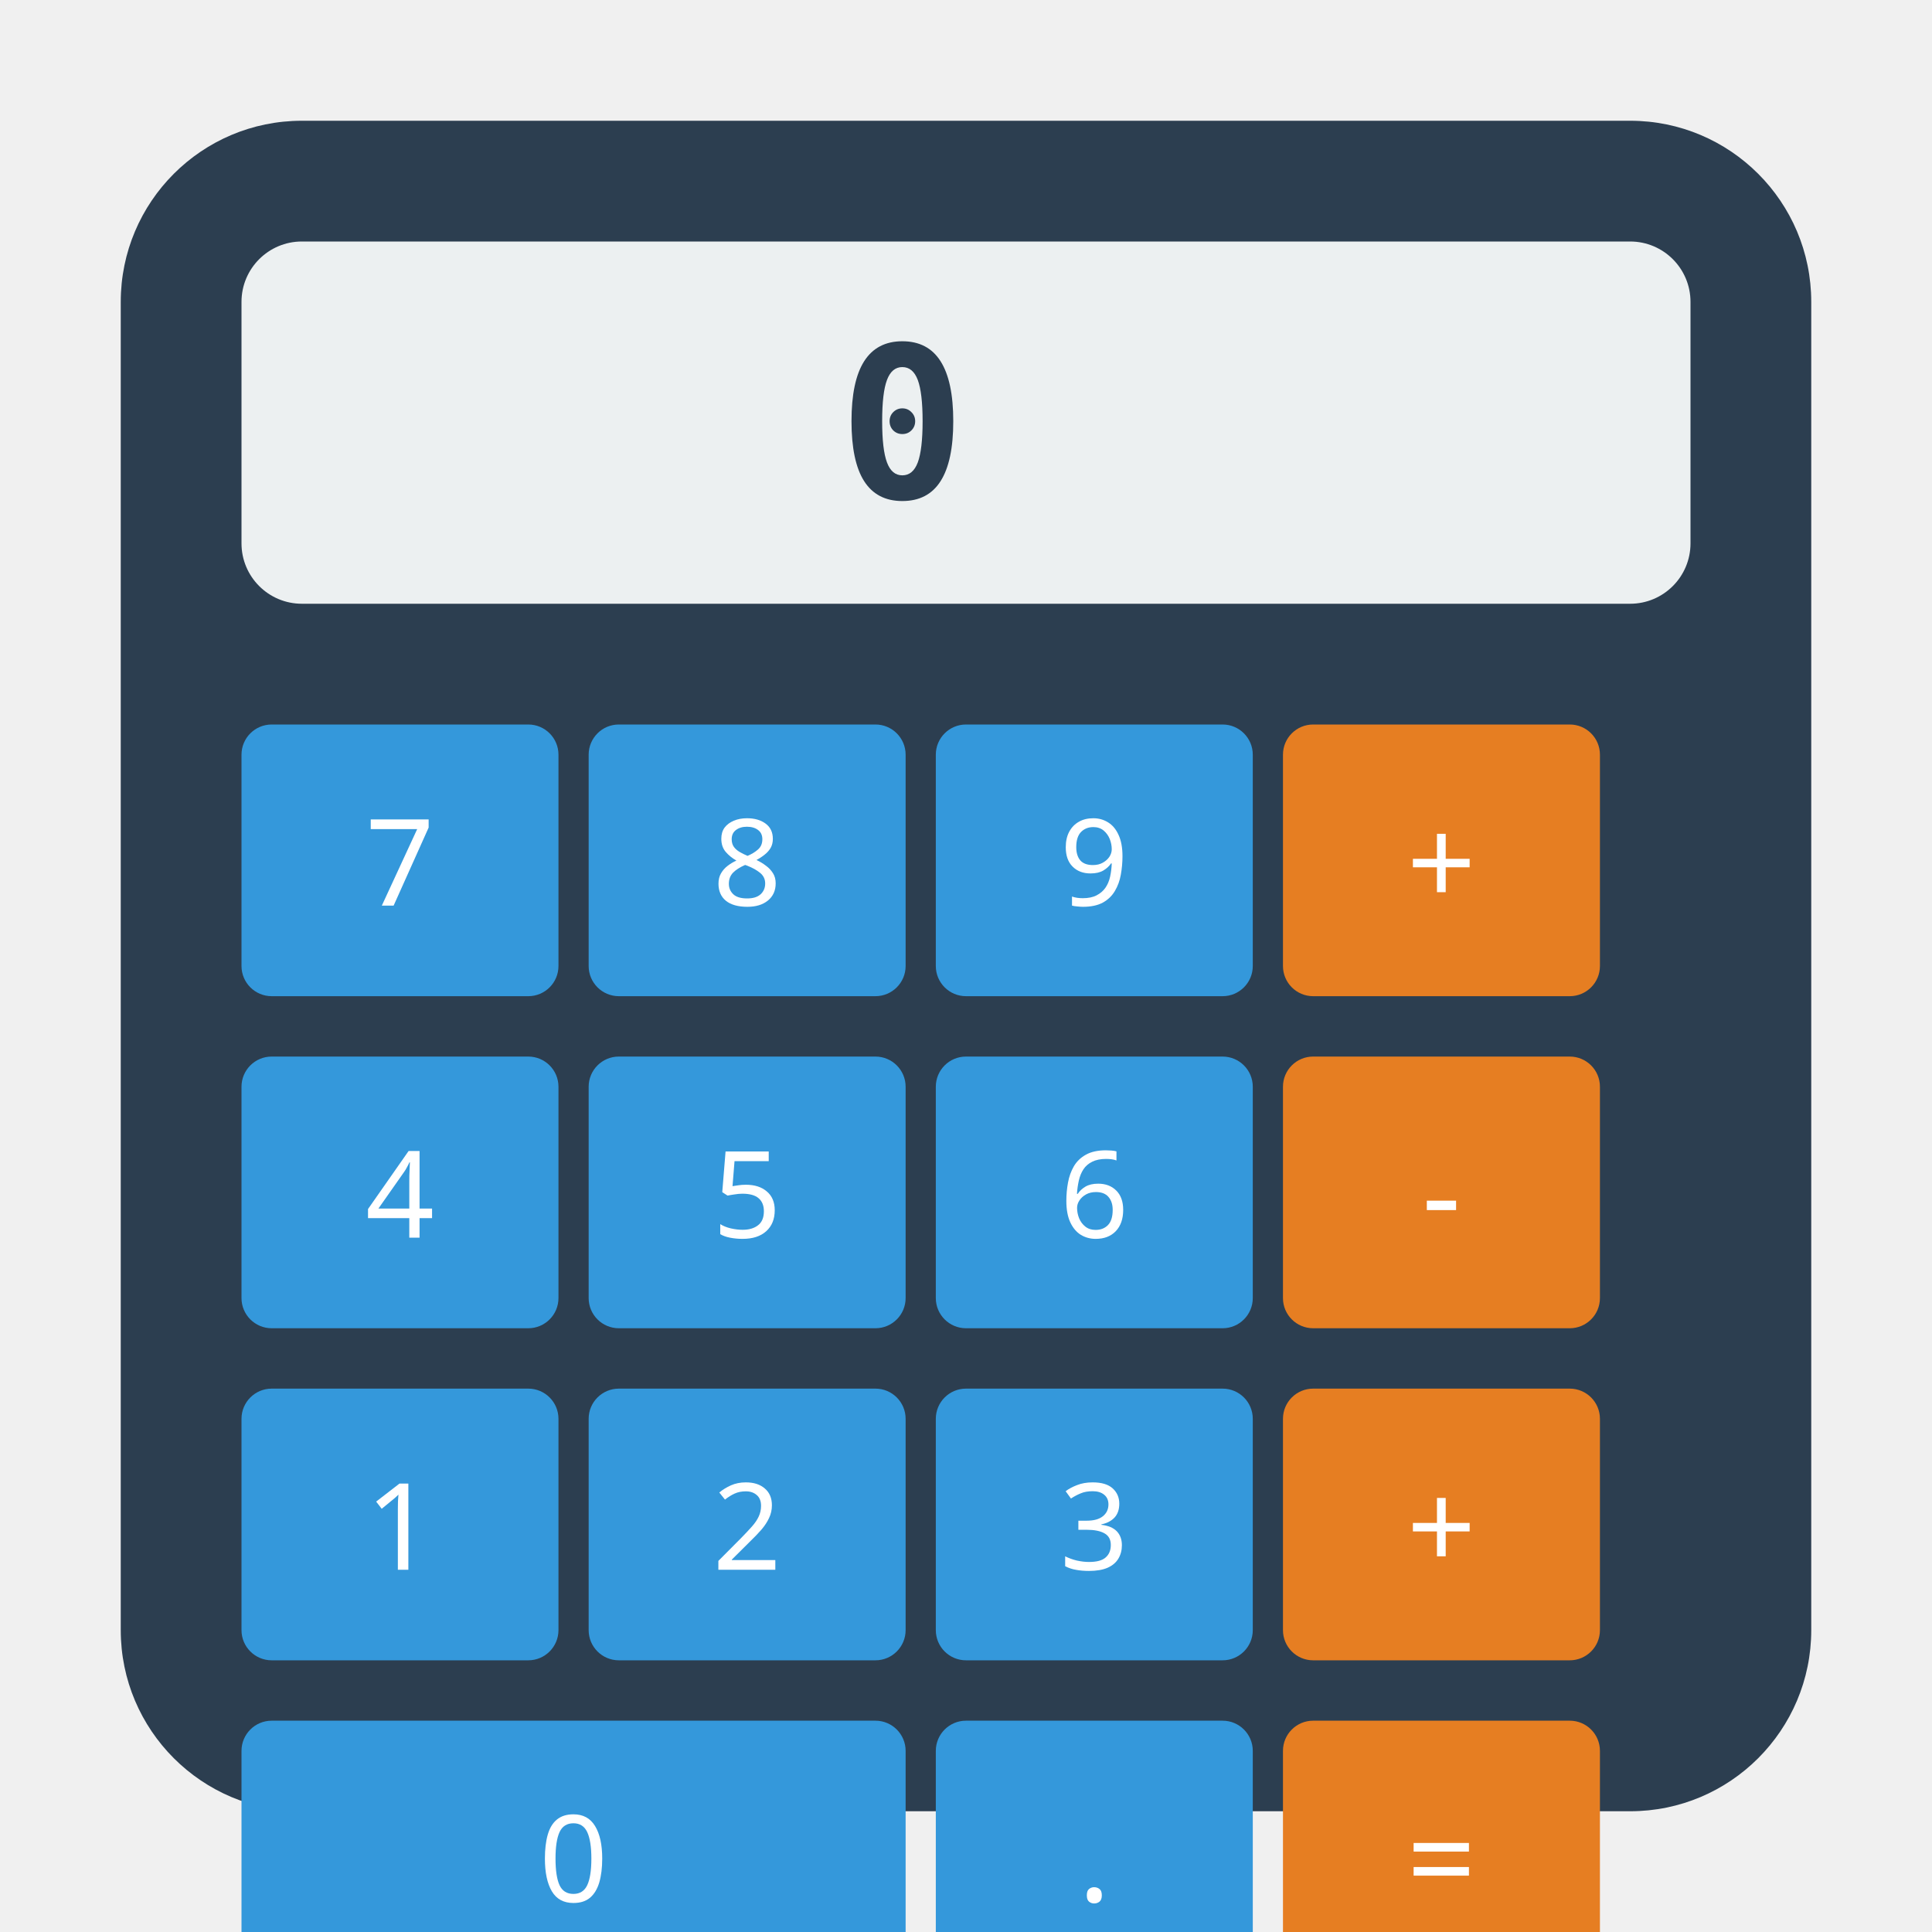
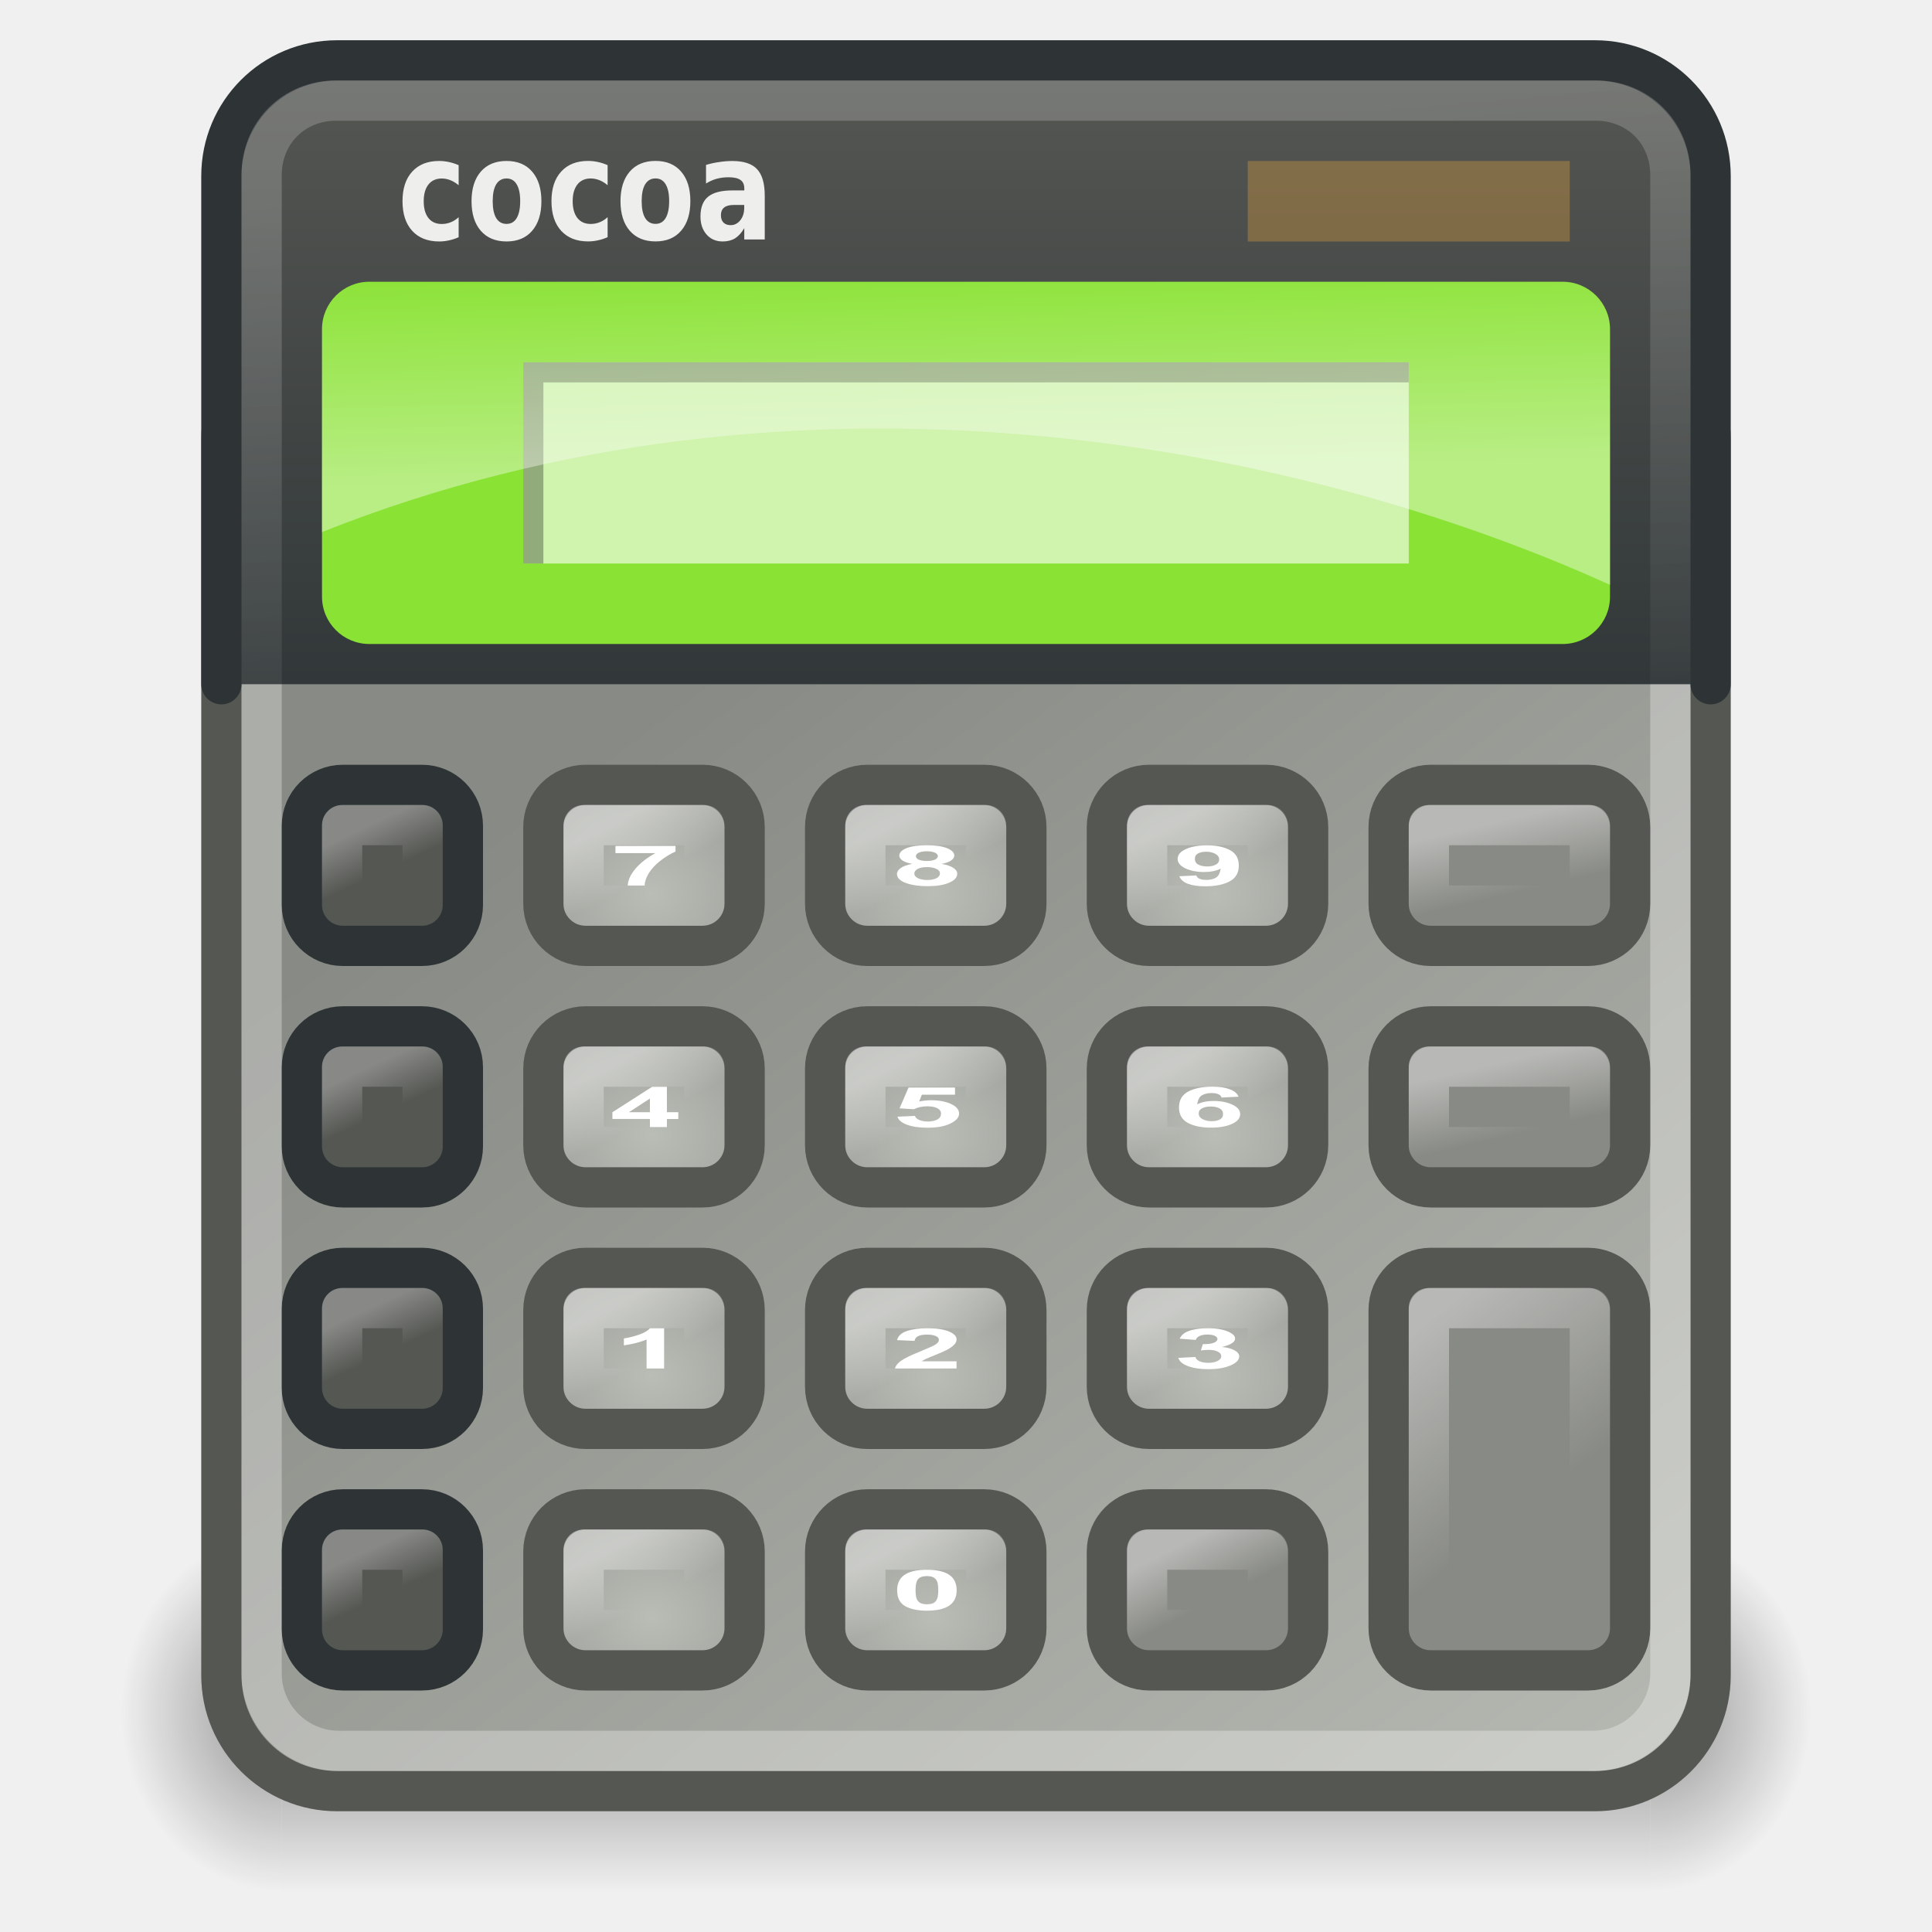
- <svg xmlns="http://www.w3.org/2000/svg" viewBox="0 0 256 256">
-   <rect x="16" y="16" width="224" height="224" rx="24" fill="#2c3e50" />
-   <rect x="32" y="32" width="192" height="48" rx="8" fill="#ecf0f1" />
-   <text x="128" y="66" font-family="monospace" font-size="28" font-weight="bold" fill="#2c3e50" text-anchor="end">0</text>
-   <rect x="32" y="96" width="42" height="36" rx="4" fill="#3498db" />
-   <text x="53" y="120" font-family="sans-serif" font-size="16" fill="white" text-anchor="middle">7</text>
-   <rect x="78" y="96" width="42" height="36" rx="4" fill="#3498db" />
-   <text x="99" y="120" font-family="sans-serif" font-size="16" fill="white" text-anchor="middle">8</text>
-   <rect x="124" y="96" width="42" height="36" rx="4" fill="#3498db" />
-   <text x="145" y="120" font-family="sans-serif" font-size="16" fill="white" text-anchor="middle">9</text>
-   <rect x="170" y="96" width="42" height="36" rx="4" fill="#e67e22" />
-   <text x="191" y="120" font-family="sans-serif" font-size="16" fill="white" text-anchor="middle">+</text>
-   <rect x="32" y="140" width="42" height="36" rx="4" fill="#3498db" />
-   <text x="53" y="164" font-family="sans-serif" font-size="16" fill="white" text-anchor="middle">4</text>
-   <rect x="78" y="140" width="42" height="36" rx="4" fill="#3498db" />
-   <text x="99" y="164" font-family="sans-serif" font-size="16" fill="white" text-anchor="middle">5</text>
-   <rect x="124" y="140" width="42" height="36" rx="4" fill="#3498db" />
-   <text x="145" y="164" font-family="sans-serif" font-size="16" fill="white" text-anchor="middle">6</text>
-   <rect x="170" y="140" width="42" height="36" rx="4" fill="#e67e22" />
-   <text x="191" y="164" font-family="sans-serif" font-size="16" fill="white" text-anchor="middle">-</text>
-   <rect x="32" y="184" width="42" height="36" rx="4" fill="#3498db" />
-   <text x="53" y="208" font-family="sans-serif" font-size="16" fill="white" text-anchor="middle">1</text>
-   <rect x="78" y="184" width="42" height="36" rx="4" fill="#3498db" />
-   <text x="99" y="208" font-family="sans-serif" font-size="16" fill="white" text-anchor="middle">2</text>
-   <rect x="124" y="184" width="42" height="36" rx="4" fill="#3498db" />
-   <text x="145" y="208" font-family="sans-serif" font-size="16" fill="white" text-anchor="middle">3</text>
-   <rect x="170" y="184" width="42" height="36" rx="4" fill="#e67e22" />
-   <text x="191" y="208" font-family="sans-serif" font-size="16" fill="white" text-anchor="middle">+</text>
-   <rect x="32" y="228" width="88" height="36" rx="4" fill="#3498db" />
-   <text x="76" y="252" font-family="sans-serif" font-size="16" fill="white" text-anchor="middle">0</text>
-   <rect x="124" y="228" width="42" height="36" rx="4" fill="#3498db" />
-   <text x="145" y="252" font-family="sans-serif" font-size="16" fill="white" text-anchor="middle">.</text>
-   <rect x="170" y="228" width="42" height="36" rx="4" fill="#e67e22" />
-   <text x="191" y="252" font-family="sans-serif" font-size="16" fill="white" text-anchor="middle">=</text>
+ <svg xmlns="http://www.w3.org/2000/svg" xmlns:xlink="http://www.w3.org/1999/xlink" width="48" height="48" version="1.0">
+   <defs>
+     <linearGradient id="f">
+       <stop offset="0" stop-opacity="0" />
+       <stop offset=".5" />
+       <stop offset="1" stop-opacity="0" />
+     </linearGradient>
+     <linearGradient id="h">
+       <stop offset="0" />
+       <stop offset="1" stop-opacity="0" />
+     </linearGradient>
+     <linearGradient id="e">
+       <stop offset="0" stop-color="#fff" />
+       <stop offset="1" stop-color="#fff" stop-opacity="0" />
+     </linearGradient>
+     <linearGradient id="g">
+       <stop offset="0" stop-color="#babdb6" />
+       <stop offset="1" stop-color="#888a85" />
+     </linearGradient>
+     <linearGradient id="d">
+       <stop offset="0" stop-color="#fff" />
+       <stop offset="1" stop-color="#fff" stop-opacity="0" />
+     </linearGradient>
+     <linearGradient id="c">
+       <stop offset="0" stop-color="#888a85" />
+       <stop offset="1" stop-color="#babdb6" />
+     </linearGradient>
+     <linearGradient id="b">
+       <stop offset="0" stop-color="#fff" />
+       <stop offset="1" stop-color="#fff" stop-opacity="0" />
+     </linearGradient>
+     <linearGradient id="a">
+       <stop offset="0" stop-color="#2e3436" />
+       <stop offset="1" stop-color="#555753" />
+     </linearGradient>
+     <linearGradient xlink:href="#a" id="m" x1="8.125" x2="8.125" y1="18.625" y2="1.562" gradientUnits="userSpaceOnUse" />
+     <linearGradient xlink:href="#b" id="o" x1="10.375" x2="10.25" y1="11.062" y2="5.621" gradientTransform="translate(0 1)" gradientUnits="userSpaceOnUse" />
+     <linearGradient xlink:href="#c" id="l" x1="11.579" x2="35.079" y1="21.054" y2="52.564" gradientUnits="userSpaceOnUse" />
+     <linearGradient xlink:href="#d" id="q" x1="14.498" x2="15.224" y1="20.82" y2="22.249" gradientUnits="userSpaceOnUse" />
+     <linearGradient xlink:href="#d" id="r" x1="14.498" x2="15.005" y1="20.82" y2="21.906" gradientTransform="translate(-6)" gradientUnits="userSpaceOnUse" />
+     <linearGradient xlink:href="#d" id="w" x1="14.498" x2="14.911" y1="20.82" y2="22.593" gradientTransform="translate(-.999989 .0000043)" gradientUnits="userSpaceOnUse" />
+     <linearGradient xlink:href="#d" id="y" x1="14.498" x2="17.693" y1="20.82" y2="24.906" gradientTransform="translate(-.999989 .0000043)" gradientUnits="userSpaceOnUse" />
+     <linearGradient xlink:href="#d" id="z" x1="14.498" x2="15.224" y1="20.82" y2="22.249" gradientUnits="userSpaceOnUse" />
+     <linearGradient xlink:href="#e" id="n" x1="7.625" x2="9.188" y1="4.938" y2="22.625" gradientUnits="userSpaceOnUse" />
+     <linearGradient xlink:href="#f" id="k" x1="11.508" x2="11.508" y1="39" y2="47.016" gradientUnits="userSpaceOnUse" />
+     <radialGradient xlink:href="#g" id="p" cx="15.902" cy="21.732" r="3" fx="15.902" fy="21.732" gradientTransform="matrix(1.9597 0 0 1.65785 -14.97639 -13.84084)" gradientUnits="userSpaceOnUse" />
+     <radialGradient xlink:href="#h" id="i" cx="3" cy="43" r="2" fx="3" fy="43" gradientTransform="matrix(2 0 0 2 -13 -129)" gradientUnits="userSpaceOnUse" />
+     <radialGradient xlink:href="#h" id="j" cx="3" cy="43" r="2" fx="3" fy="43" gradientTransform="matrix(2 0 0 2 35 -43)" gradientUnits="userSpaceOnUse" />
+   </defs>
+   <g color="#000" opacity=".4">
+     <path fill="url(#i)" d="M-7-47h4v8h-4z" opacity="1" overflow="visible" style="marker:none" transform="matrix(-1 0 0 -1.11807 0 -5.549194)" />
+     <path fill="url(#j)" d="M41 39h4v8h-4z" opacity="1" overflow="visible" style="marker:none" transform="matrix(1 0 0 1.11807 0 -5.549194)" />
+     <path fill="url(#k)" d="M7 39h34v8H7z" opacity="1" overflow="visible" style="marker:none" transform="matrix(1 0 0 1.11807 0 -5.549194)" />
+   </g>
+   <rect width="37" height="36.459" x="5.5" y="8.041" fill="url(#l)" stroke="#555753" stroke-dashoffset="1.4" stroke-linecap="round" stroke-miterlimit="6" stroke-width="1" color="#000" overflow="visible" rx="2.875" ry="2.875" style="marker:none" />
+   <rect width="35" height="41" x="6.5" y="2.5" fill="none" stroke="#fff" stroke-dashoffset="1.4" stroke-linecap="round" stroke-miterlimit="6" color="#000" opacity=".3" overflow="visible" rx="1.924" ry="1.924" style="marker:none" />
+   <path fill="url(#m)" stroke="#2e3436" stroke-dashoffset="1.4" stroke-linecap="round" stroke-miterlimit="6" stroke-width="1" d="M42.5 17V4.375c0-1.593-1.282-2.875-2.875-2.875H8.375C6.782 1.5 5.5 2.782 5.5 4.375V17" color="#000" overflow="visible" style="marker:none" />
+   <rect width="32" height="9" x="8" y="7" fill="#8ae234" color="#000" overflow="visible" rx="1.176" ry="1.176" style="marker:none" />
+   <path fill="none" stroke="url(#n)" stroke-dashoffset="1.4" stroke-linecap="square" stroke-miterlimit="6" stroke-width="1" d="M41.5 16.51V4.348c0-1.05-.798-1.848-1.847-1.848H8.347c-1.049 0-1.847.798-1.847 1.848V16.51" color="#000" opacity=".2" overflow="visible" style="marker:none" />
+   <path fill="#fff" d="M13 9h22v5H13z" color="#000" opacity=".6" overflow="visible" style="marker:none" />
+   <path d="M13 9v5h.5V9.5H35V9H13z" color="#000" opacity=".3" overflow="visible" style="marker:none" />
+   <path fill="url(#o)" d="M9.188 7C8.536 7 8 7.536 8 8.188v5.031c11.702-4.661 24.206-2.227 32 1.312V8.188C40 7.536 39.464 7 38.812 7H9.188z" color="#000" opacity=".4" overflow="visible" style="marker:none" />
+   <g id="v" stroke-dashoffset="1.4" stroke-linecap="square" stroke-miterlimit="6" color="#000" transform="translate(.00000489 .00000417)">
+     <rect width="5" height="4" x="13.5" y="19.5" fill="url(#p)" stroke="#555753" stroke-width="1" overflow="visible" rx="1.047" ry="1.047" style="marker:none" />
+     <rect width="3" height="2" x="14.5" y="20.5" fill="none" stroke="url(#q)" stroke-linejoin="round" opacity=".4" overflow="visible" rx="0" ry="0" style="marker:none" />
+   </g>
+   <g id="s" stroke-dashoffset="1.4" stroke-linecap="square" stroke-miterlimit="6" color="#000">
+     <rect width="4" height="4" x="7.5" y="19.5" fill="#555753" stroke="#2e3436" stroke-width="1" overflow="visible" rx="1.016" ry="1.016" style="marker:none" />
+     <rect width="2" height="2" x="8.5" y="20.5" fill="none" stroke="url(#r)" stroke-linejoin="round" opacity=".3" overflow="visible" rx="0" ry="0" style="marker:none" />
+   </g>
+   <use xlink:href="#s" id="t" width="48" height="48" x="0" y="0" transform="translate(0 6)" />
+   <use xlink:href="#t" id="u" width="48" height="48" x="0" y="0" transform="translate(0 6)" />
+   <use xlink:href="#u" width="48" height="48" transform="translate(0 6)" />
+   <use xlink:href="#v" width="48" height="48" transform="translate(-.00000489 5.999996)" />
+   <use xlink:href="#v" width="48" height="48" transform="translate(-.00000489 12)" />
+   <use xlink:href="#v" width="48" height="48" transform="translate(6.999995 -.00000417)" />
+   <use xlink:href="#v" width="48" height="48" transform="translate(6.999995 5.999996)" />
+   <use xlink:href="#v" width="48" height="48" transform="translate(6.999995 12)" />
+   <use xlink:href="#v" width="48" height="48" transform="translate(6.999995 18)" />
+   <use xlink:href="#v" width="48" height="48" transform="translate(14 -.00000417)" />
+   <use xlink:href="#v" width="48" height="48" transform="translate(14 12)" />
+   <use xlink:href="#v" width="48" height="48" transform="translate(14 5.999996)" />
+   <g id="x" stroke-dashoffset="1.4" stroke-linecap="square" stroke-miterlimit="6" color="#000" transform="translate(22)">
+     <rect width="6" height="4" x="12.5" y="19.5" fill="#888a85" stroke="#555753" stroke-width="1" overflow="visible" rx="1.047" ry="1.047" style="marker:none" />
+     <rect width="4" height="2" x="13.5" y="20.5" fill="none" stroke="url(#w)" stroke-linejoin="round" opacity=".4" overflow="visible" rx="0" ry="0" style="marker:none" />
+   </g>
+   <use xlink:href="#x" width="48" height="48" transform="translate(0 6)" />
+   <g stroke-dashoffset="1.4" stroke-linecap="square" stroke-miterlimit="6" color="#000" transform="translate(22 12)">
+     <rect width="6" height="10" x="12.5" y="19.5" fill="#888a85" stroke="#555753" stroke-width="1" overflow="visible" rx="1.047" ry="1.047" style="marker:none" />
+     <rect width="4" height="8" x="13.5" y="20.5" fill="none" stroke="url(#y)" stroke-linejoin="round" opacity=".4" overflow="visible" rx="0" ry="0" style="marker:none" />
+   </g>
+   <use xlink:href="#v" width="48" height="48" transform="translate(-.00000489 18)" />
+   <g stroke-dashoffset="1.4" stroke-linecap="square" stroke-miterlimit="6" color="#000" transform="translate(14 18)">
+     <rect width="5" height="4" x="13.5" y="19.5" fill="#888a85" stroke="#555753" stroke-width="1" overflow="visible" rx="1.047" ry="1.047" style="marker:none" />
+     <rect width="3" height="2" x="14.5" y="20.5" fill="none" stroke="url(#z)" stroke-linejoin="round" opacity=".4" overflow="visible" rx="0" ry="0" style="marker:none" />
+   </g>
+   <path fill="#eeeeec" d="M11.395 4.105v.497c-.069-.057-.138-.099-.207-.126-.069-.027-.14-.041-.214-.041-.141 0-.251.05-.33.15-.078.099-.117.237-.117.415 0 .178.039.317.117.417.079.099.189.148.33.148.079 3.3e-7.154-.014.224-.043.071-.028.137-.07.197-.126v.498c-.079.035-.159.061-.241.078-.081.018-.162.027-.244.027-.285-1e-7-.508-.088-.669-.264-.161-.177-.241-.422-.241-.736-9e-7-.314.08-.559.241-.735.161-.177.384-.265.669-.265.083 0.0.164.009.244.027.081.017.161.043.241.078m1.19.33c-.112 0-.197.049-.257.146-.058.096-.087.236-.087.418 0 .183.029.323.087.42.059.096.145.145.257.145.11 3.3e-7.194-.048.252-.145.058-.098.087-.238.087-.42-0-.183-.029-.322-.087-.418-.058-.098-.142-.146-.252-.146m0-.435c.272 0.0.484.088.636.265.153.177.23.422.23.735-0.0.313-.077.558-.23.735-.152.177-.364.265-.636.265-.273-1e-7-.486-.088-.64-.265-.153-.177-.23-.422-.23-.735-9.1e-7-.313.077-.558.23-.735.154-.177.368-.265.64-.265m2.511.105v.497c-.069-.057-.138-.099-.207-.126-.069-.027-.14-.041-.214-.041-.141 0-.251.05-.33.15-.078.099-.117.237-.117.415-9.1e-7.178.039.317.117.417.079.099.189.148.33.148.079 3.3e-7.154-.014.224-.043.071-.028.137-.07.197-.126v.498c-.079.035-.159.061-.241.078-.081.018-.162.027-.244.027-.285-1e-7-.508-.088-.669-.264-.161-.177-.241-.422-.241-.736 0-.314.08-.559.241-.735.161-.177.384-.265.669-.265.083 0.0.164.009.244.027.081.017.161.043.241.078m1.19.33c-.112 0-.197.049-.257.146-.058.096-.087.236-.087.418-9.1e-7.183.029.323.087.42.059.096.145.145.257.145.11 3.3e-7.194-.048.252-.145.058-.098.087-.238.087-.42-0-.183-.029-.322-.087-.418-.058-.098-.142-.146-.252-.146m0-.435c.272 0.0.484.088.636.265.153.177.23.422.23.735-0.0.313-.077.558-.23.735-.152.177-.364.265-.636.265-.273-1e-7-.486-.088-.64-.265-.153-.177-.23-.422-.23-.735 0-.313.077-.558.23-.735.154-.177.368-.265.64-.265m1.942 1.094c-.105 8.8e-7-.185.022-.238.065-.053.043-.079.107-.079.19-9.2e-7.077.021.138.063.182.043.043.103.065.179.065.095 3.3e-7.175-.041.24-.122.065-.083.097-.186.097-.31v-.07h-.262m.772-.23v1.087h-.509V5.668c-.068.116-.144.2-.228.253-.085.052-.188.078-.309.078-.164-1e-7-.297-.057-.399-.172-.102-.116-.152-.265-.152-.449-9e-7-.223.063-.387.19-.491.128-.104.328-.156.601-.156h.298v-.048c-9.1e-7-.096-.032-.167-.094-.211-.063-.045-.161-.068-.295-.068-.108 0-.209.013-.302.039-.093.026-.18.065-.26.117V4.097c.108-.032.217-.056.326-.071.109-.017.218-.026.327-.026.285 0.0.49.068.616.204.127.135.19.355.19.66" font-family="Bitstream Vera Sans" font-size="3.172" font-weight="700" />
+   <path fill="#fcaf3e" d="M31 4h8v2h-8z" color="#000" opacity=".3" overflow="visible" style="marker:none" />
+   <g fill="#fff" font-family="Arial" font-weight="700">
+     <path d="M16.5 34h-.436v-.719c-.159.065-.347.113-.564.145v-.173c.114-.016.238-.047.371-.092.134-.046.225-.099.275-.16h.354v1" font-size="2.103" />
+     <path d="M23.765 33.823v.177h-1.53c.017-.067.066-.13.149-.19.083-.06.246-.14.491-.239.197-.08.317-.135.362-.163.06-.039.09-.078.09-.117-0-.043-.026-.075-.079-.098-.052-.023-.124-.035-.216-.035-.091 0-.164.012-.217.036-.054.024-.085.064-.093.12l-.435-.019c.026-.105.107-.18.244-.226.137-.046.307-.069.512-.069.225 0 .401.026.53.079.128.053.193.119.193.198-0.0.045-.019.088-.056.128-.036.04-.094.083-.174.127-.053.029-.148.072-.286.127-.138.055-.225.092-.262.11-.036.018-.066.036-.089.053h.866" font-size="2.103" />
+     <path d="m29.276 33.736.422-.022c.013.047.05.083.109.108.059.025.13.037.214.037.09 0 .166-.015.227-.045.062-.03.093-.07.093-.121-0-.048-.03-.086-.089-.114-.059-.028-.131-.042-.216-.042-.056 0-.123.005-.2.014l.048-.156c.118.001.208-.01.27-.033.062-.024.093-.056.093-.095 0-.034-.023-.06-.068-.08-.046-.02-.106-.03-.182-.03-.075 0-.138.011-.191.034-.053.023-.085.056-.096.099l-.402-.03c.028-.06.07-.108.126-.144.057-.036.136-.065.236-.085.101-.021.215-.031.34-.031.214 0.0.386.03.516.09.107.049.16.104.16.166-0.0.087-.109.157-.328.209.13.012.234.04.312.082.079.043.118.094.118.154-0.0.087-.073.162-.219.224-.146.062-.328.092-.545.092-.206 0-.377-.026-.512-.077-.136-.052-.214-.12-.236-.204" font-size="2.103" />
+     <path d="m30.77 27.248-.422.02c-.01-.038-.037-.066-.081-.084-.043-.018-.1-.027-.169-.027-.092 0-.17.018-.234.054-.063.036-.103.112-.12.226.109-.056.244-.084.405-.084.182 0.0.338.03.467.091.13.061.196.139.196.235-0.0.102-.068.184-.205.245-.137.062-.312.092-.526.092-.23 0-.419-.039-.567-.117-.148-.078-.222-.207-.222-.385 0-.183.077-.314.231-.395.154-.081.355-.121.601-.121.173 0 .316.021.429.064.114.042.186.103.217.184m-.989.416c0 .062.033.11.098.144.065.034.14.05.224.05.081 0 .148-.014.202-.041.054-.028.081-.073.081-.136-0-.065-.029-.112-.087-.142-.058-.03-.13-.046-.217-.046-.084 0-.155.014-.213.043-.058.029-.087.071-.087.127" font-size="2.103" />
+     <path d="m22.297 27.744.435-.02c.012.043.049.077.11.103.061.025.131.037.211.037.091 0 .168-.016.231-.048.063-.033.095-.082.095-.147-0-.061-.032-.107-.095-.137-.062-.031-.143-.046-.244-.046-.125 0-.238.024-.337.073l-.354-.022.224-.518h1.154v.179h-.823l-.068.169c.097-.021.197-.032.298-.032.194 0.0.358.031.492.092.135.062.202.142.202.24-0.0.082-.054.155-.163.219-.148.088-.354.132-.616.132-.21 0-.381-.025-.514-.074-.133-.049-.212-.116-.238-.199" font-size="2.103" />
+     <path d="M16.147 28v-.2h-.932v-.167l.988-.632h.366v.632h.283v.168h-.283v.2h-.422m0-.368v-.34l-.523.34h.523" font-size="2.103" />
+     <path d="M15.291 21.195v-.177h1.492v.139c-.123.053-.248.129-.376.228-.127.099-.225.205-.292.317-.066.111-.099.211-.098.299h-.421c.007-.138.072-.278.194-.421.123-.143.287-.271.492-.384h-.992" font-size="2.103" />
+     <path d="M22.666 21.463c-.113-.021-.195-.049-.247-.086-.051-.037-.076-.077-.076-.12 0-.074.059-.136.177-.184.119-.048.288-.073.506-.073.216 0.0.384.024.503.073.12.048.18.11.18.184-0.0.046-.027.087-.082.124-.055.036-.132.063-.231.082.126.022.222.055.287.097.066.043.099.092.099.147-0.0.092-.067.167-.202.224-.134.058-.312.086-.534.086-.207 0-.379-.024-.517-.071-.163-.056-.244-.133-.244-.231 0-.054.031-.103.092-.148.061-.045.157-.08.289-.105m.09-.192c-0.0.038.024.068.073.089.05.021.115.032.197.032.083 0.0.149-.011.199-.032.05-.022.075-.052.075-.09-0-.036-.025-.064-.075-.086-.049-.022-.113-.033-.194-.033-.084 0-.151.011-.2.033-.05.022-.075.05-.075.086m-.04.427c-0.0.053.031.094.092.123.062.029.139.044.231.044.09 0.0.165-.014.224-.042.059-.029.089-.07.089-.123-0-.047-.03-.084-.09-.112-.06-.029-.136-.043-.228-.043-.107 0-.186.016-.239.048-.052.032-.078.067-.078.105" font-size="2.103" />
+     <path d="m29.301 21.77.422-.02c.01.038.037.065.081.084.043.018.101.027.172.027.09 0 .167-.018.23-.054.063-.036.104-.111.121-.226-.11.056-.247.084-.411.084-.179 0-.334-.03-.464-.09-.129-.061-.194-.139-.194-.236 0-.101.068-.182.205-.244.138-.062.313-.093.525-.093.231 0.0.42.039.568.118.148.078.222.206.222.385-0.0.182-.077.313-.231.394-.154.081-.355.121-.602.121-.178 0-.322-.021-.432-.062-.11-.042-.18-.104-.211-.186m.988-.417c0-.062-.033-.109-.098-.143-.064-.034-.139-.051-.224-.051-.081 0-.148.014-.202.042-.053.028-.079.073-.079.137 0 .064.029.112.087.142.058.03.13.045.217.045.084 0.0.154-.014.211-.043.058-.029.087-.072.087-.128" font-size="2.103" />
+     <path d="M23.029 39c.22 0.0.393.034.517.103.148.082.222.217.222.406-0.0.188-.075.324-.224.406-.123.068-.295.102-.516.102-.222 0-.4-.037-.536-.111-.136-.075-.203-.208-.203-.399 0-.187.075-.322.224-.405.123-.068.295-.102.516-.102m0 .158c-.053 0-.1.007-.141.022-.041.014-.073.041-.096.079-.03.049-.045.132-.045.249-0.0.117.013.197.04.241.027.043.061.072.101.087.041.014.089.022.141.022.053 0 .1-.007.141-.022.041-.015.073-.041.096-.079.03-.049.045-.132.045-.249-0-.117-.013-.197-.04-.24-.027-.044-.061-.073-.102-.088-.04-.015-.087-.022-.14-.022" font-size="2.103" />
+   </g>
</svg>
